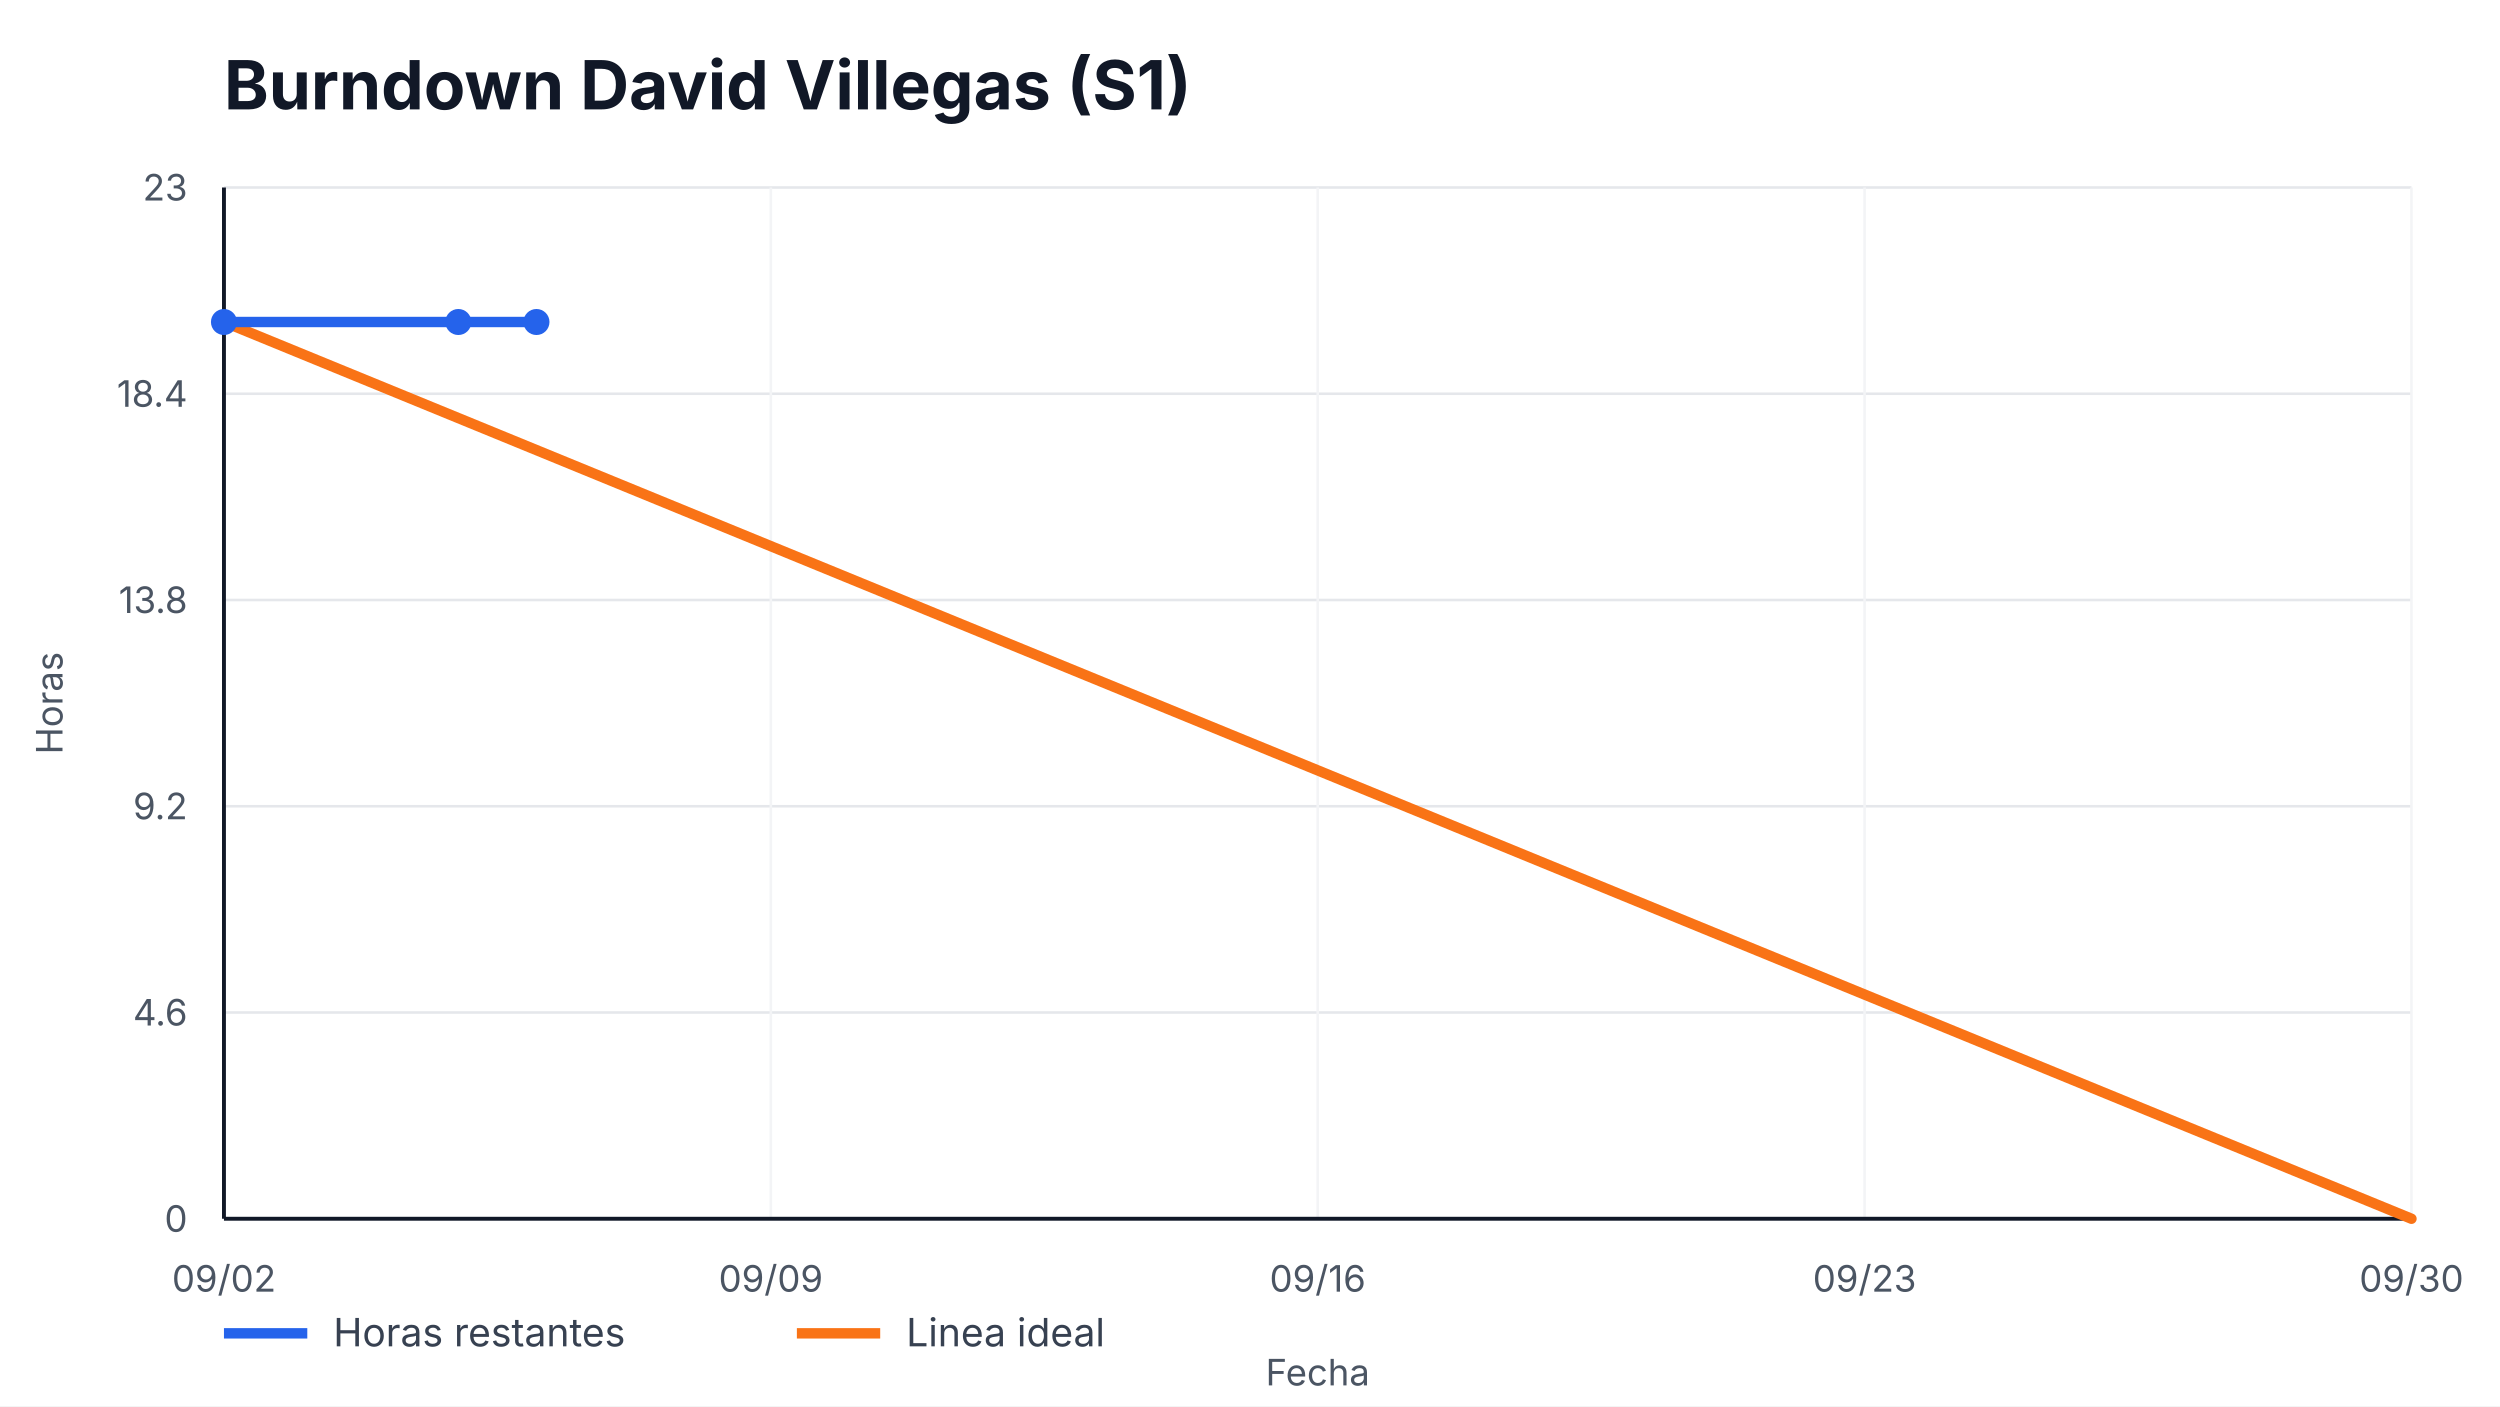
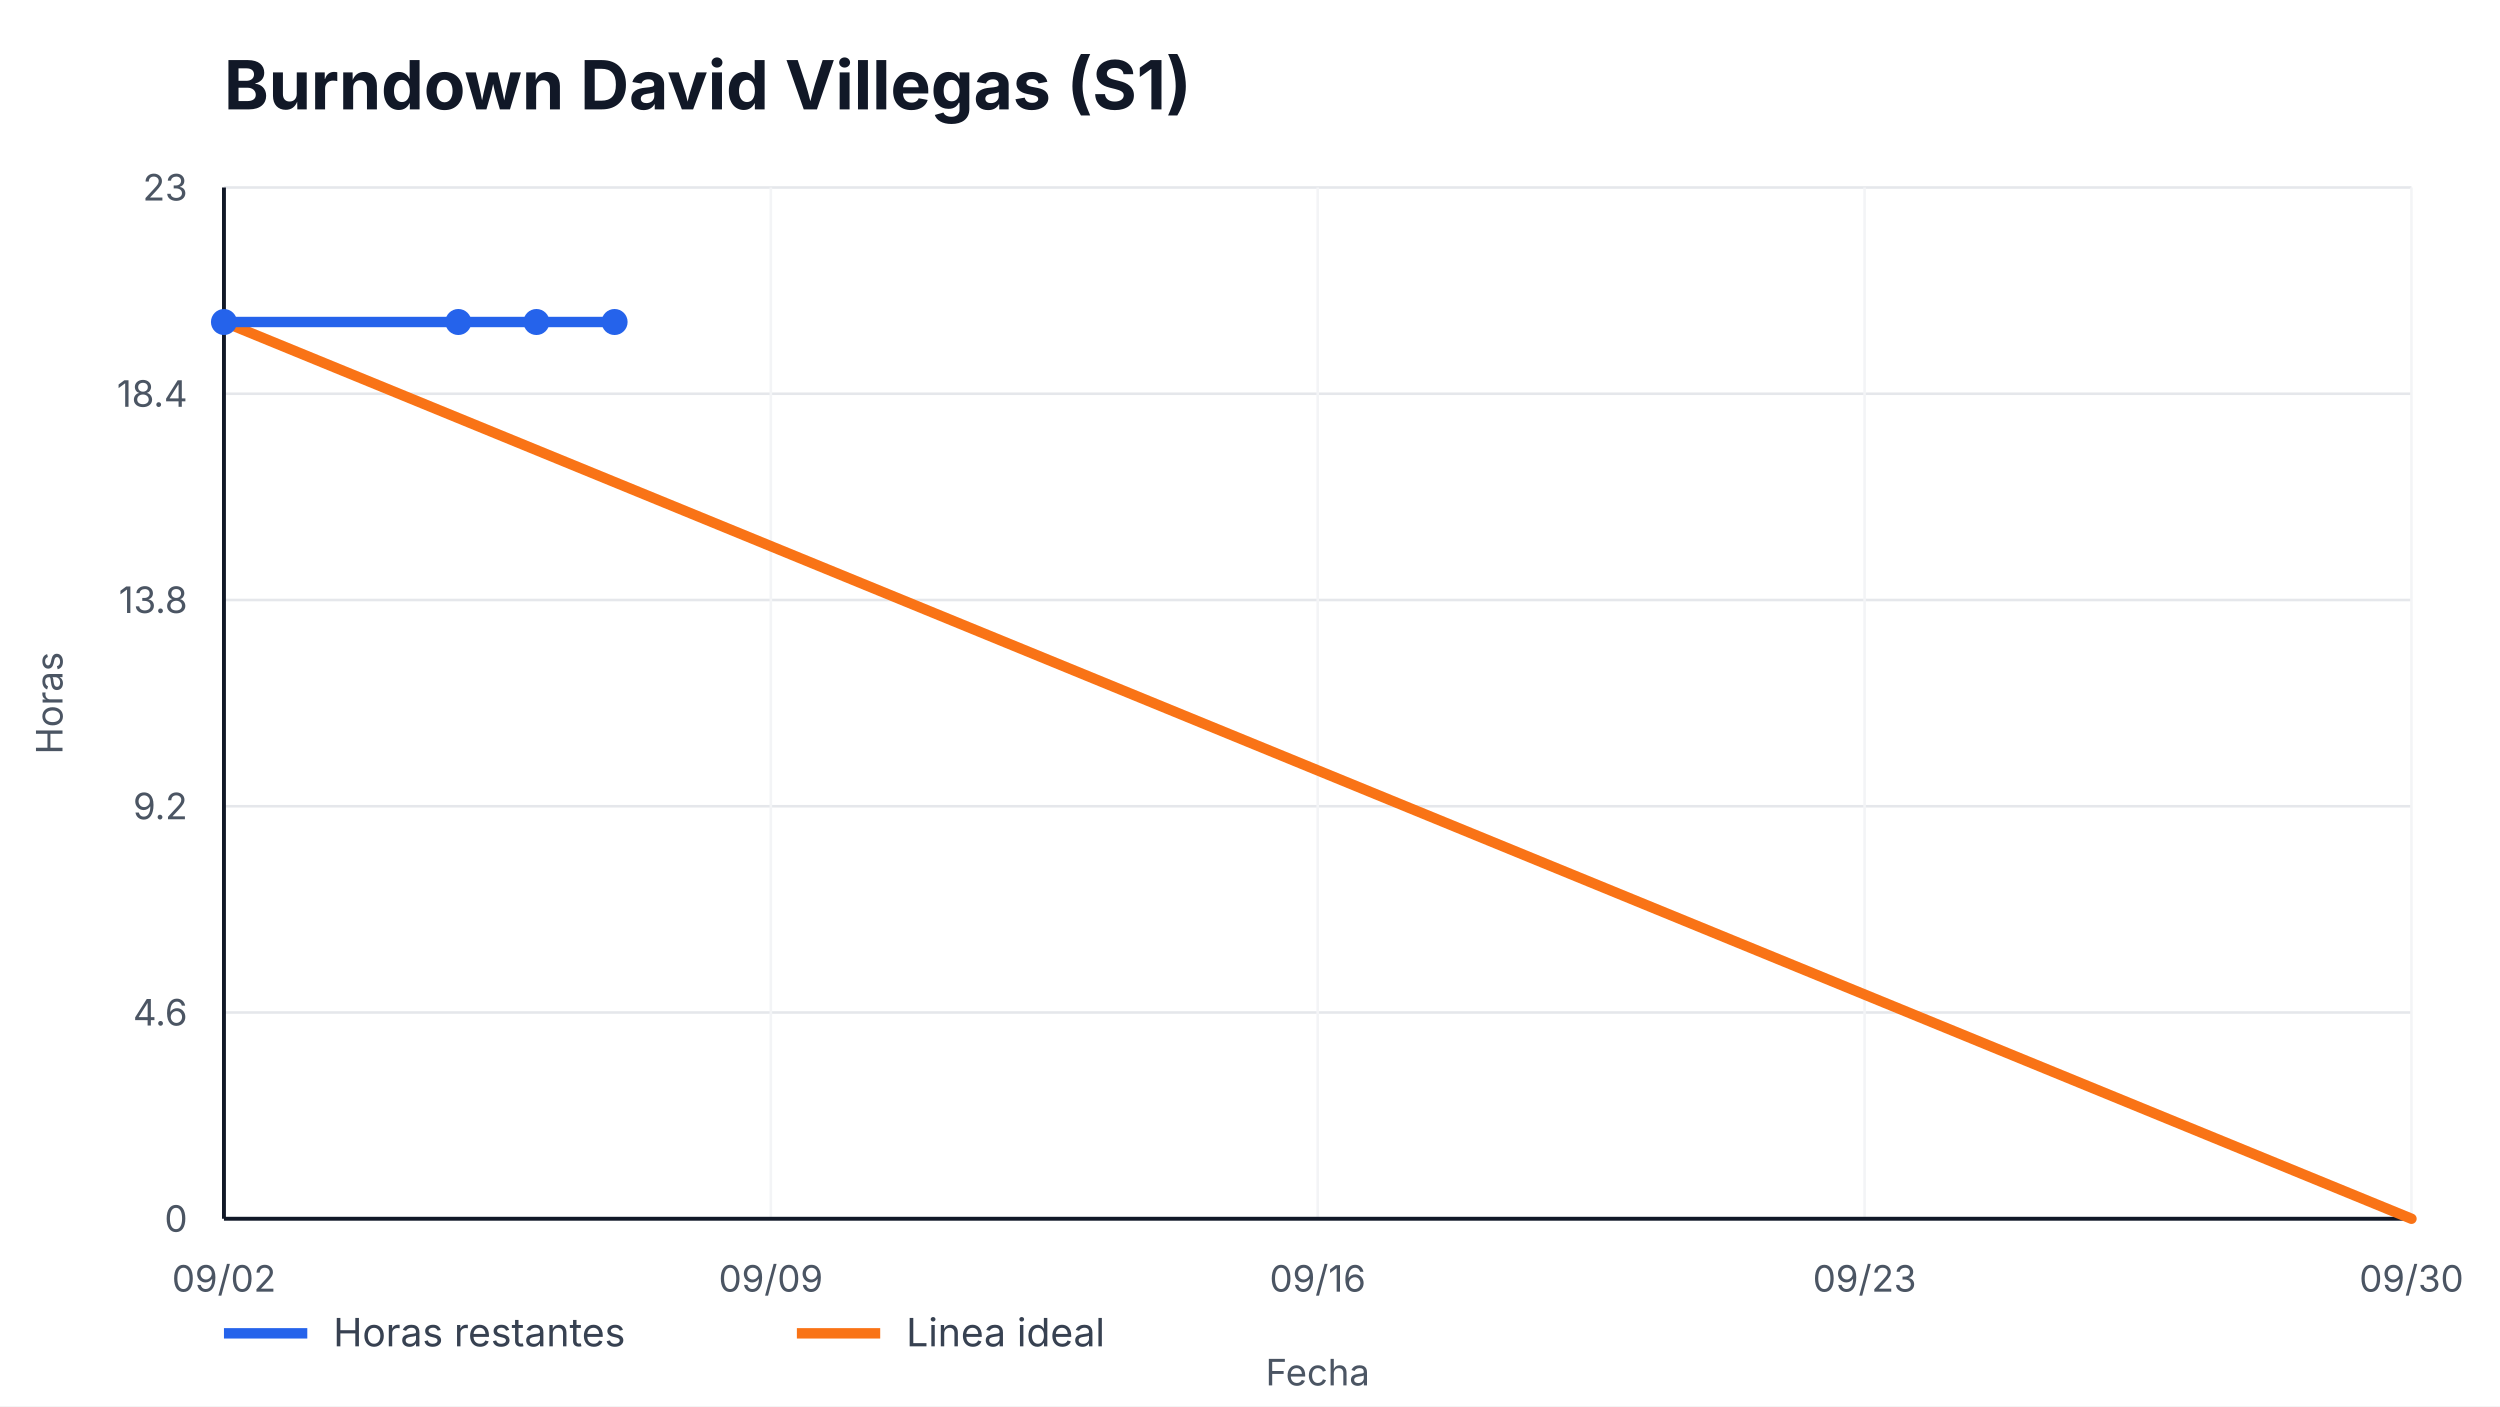
<svg xmlns="http://www.w3.org/2000/svg" width="960" height="540" viewBox="0 0 960 540" role="img" aria-label="Burndown David Villegas (S1)">
  <style>
    text { font-family: -apple-system, BlinkMacSystemFont, "Segoe UI", sans-serif; fill: #111827; }
    .title { font-size: 26px; font-weight: 700; }
    .axis { font-size: 14px; fill: #4b5563; }
    .legend { font-size: 15px; fill: #374151; }
    .overrun { font-size: 14px; font-weight: 700; fill: #b91c1c; }
  </style>
  <rect width="100%" height="100%" fill="#ffffff" />
  <text x="86" y="42" class="title">Burndown David Villegas (S1)</text>
  <g>
    <line x1="86" y1="468.00" x2="926" y2="468.00" stroke="#e5e7eb" />
    <line x1="86" y1="388.80" x2="926" y2="388.80" stroke="#e5e7eb" />
    <line x1="86" y1="309.60" x2="926" y2="309.60" stroke="#e5e7eb" />
    <line x1="86" y1="230.40" x2="926" y2="230.40" stroke="#e5e7eb" />
    <line x1="86" y1="151.20" x2="926" y2="151.20" stroke="#e5e7eb" />
    <line x1="86" y1="72.00" x2="926" y2="72.00" stroke="#e5e7eb" />
  </g>
  <g>
    <line x1="86.00" y1="72" x2="86.00" y2="468" stroke="#f3f4f6" />
    <text x="86.00" y="496" text-anchor="middle" class="axis">09/02</text>
    <line x1="296.00" y1="72" x2="296.00" y2="468" stroke="#f3f4f6" />
    <text x="296.00" y="496" text-anchor="middle" class="axis">09/09</text>
    <line x1="506.00" y1="72" x2="506.00" y2="468" stroke="#f3f4f6" />
    <text x="506.00" y="496" text-anchor="middle" class="axis">09/16</text>
    <line x1="716.00" y1="72" x2="716.00" y2="468" stroke="#f3f4f6" />
    <text x="716.00" y="496" text-anchor="middle" class="axis">09/23</text>
    <line x1="926.00" y1="72" x2="926.00" y2="468" stroke="#f3f4f6" />
    <text x="926.00" y="496" text-anchor="middle" class="axis">09/30</text>
  </g>
  <line x1="86" y1="468" x2="926" y2="468" stroke="#111827" stroke-width="1.5" />
  <line x1="86" y1="72" x2="86" y2="468" stroke="#111827" stroke-width="1.5" />
  <g>
    <text x="72" y="473.00" text-anchor="end" class="axis">0</text>
    <text x="72" y="393.80" text-anchor="end" class="axis">4.6</text>
    <text x="72" y="314.60" text-anchor="end" class="axis">9.2</text>
    <text x="72" y="235.40" text-anchor="end" class="axis">13.8</text>
    <text x="72" y="156.20" text-anchor="end" class="axis">18.4</text>
    <text x="72" y="77.00" text-anchor="end" class="axis">23</text>
  </g>
  <polyline points="86.00,123.65 926.00,468.00" fill="none" stroke="#f97316" stroke-width="4" stroke-linecap="round" />
-   <polyline points="86.00,123.65 176.00,123.65 206.00,123.65" fill="none" stroke="#2563eb" stroke-width="4" stroke-linecap="round" stroke-linejoin="round" />
+   <polyline points="86.00,123.65 176.00,123.65 206.00,123.65 236.00,123.65" fill="none" stroke="#2563eb" stroke-width="4" stroke-linecap="round" stroke-linejoin="round" />
  <g>
    <circle cx="86.00" cy="123.65" r="5" fill="#2563eb" />
    <circle cx="176.00" cy="123.65" r="5" fill="#2563eb" />
    <circle cx="206.00" cy="123.65" r="5" fill="#2563eb" />
+     <circle cx="236.00" cy="123.65" r="5" fill="#2563eb" />
  </g>
  <line x1="86" y1="512" x2="118" y2="512" stroke="#2563eb" stroke-width="4" />
  <text x="128" y="517" class="legend">Horas restantes</text>
  <line x1="306" y1="512" x2="338" y2="512" stroke="#f97316" stroke-width="4" />
  <text x="348" y="517" class="legend">Linea ideal</text>
  <text x="506.0" y="532" text-anchor="middle" class="axis">Fecha</text>
  <text x="24" y="270.0" transform="rotate(-90 24,270.0)" text-anchor="middle" class="axis">Horas</text>
</svg>
